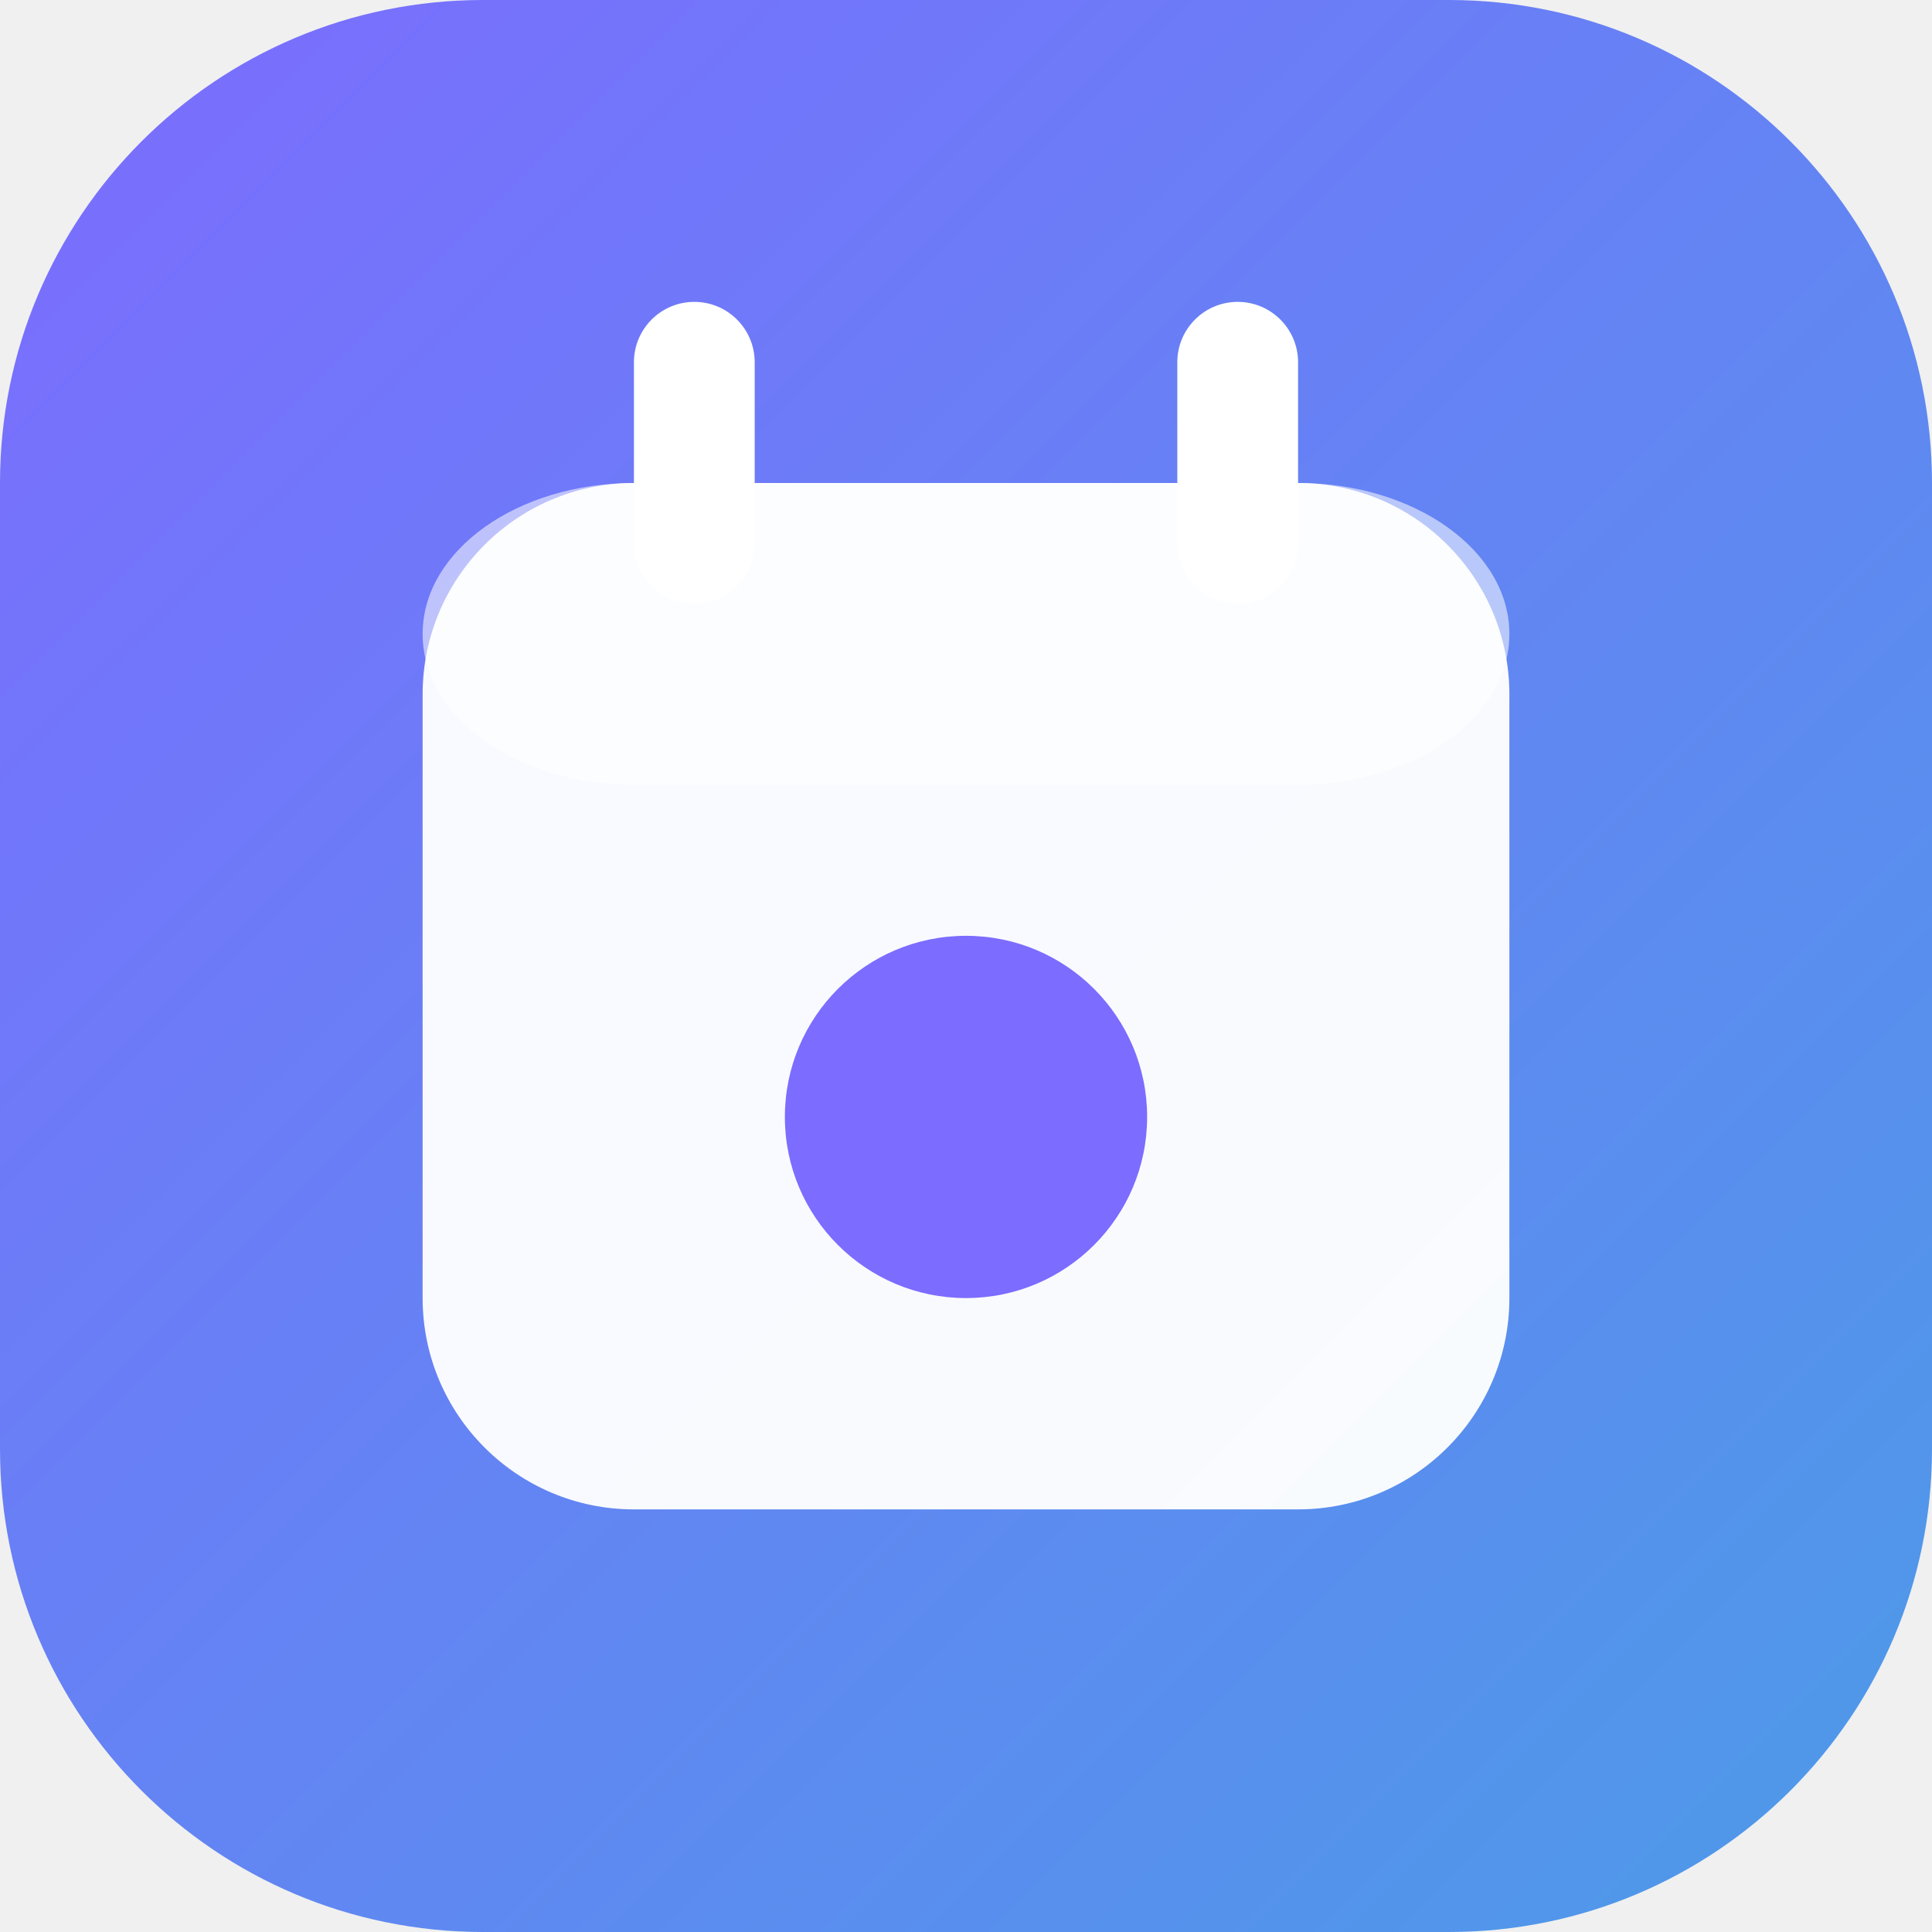
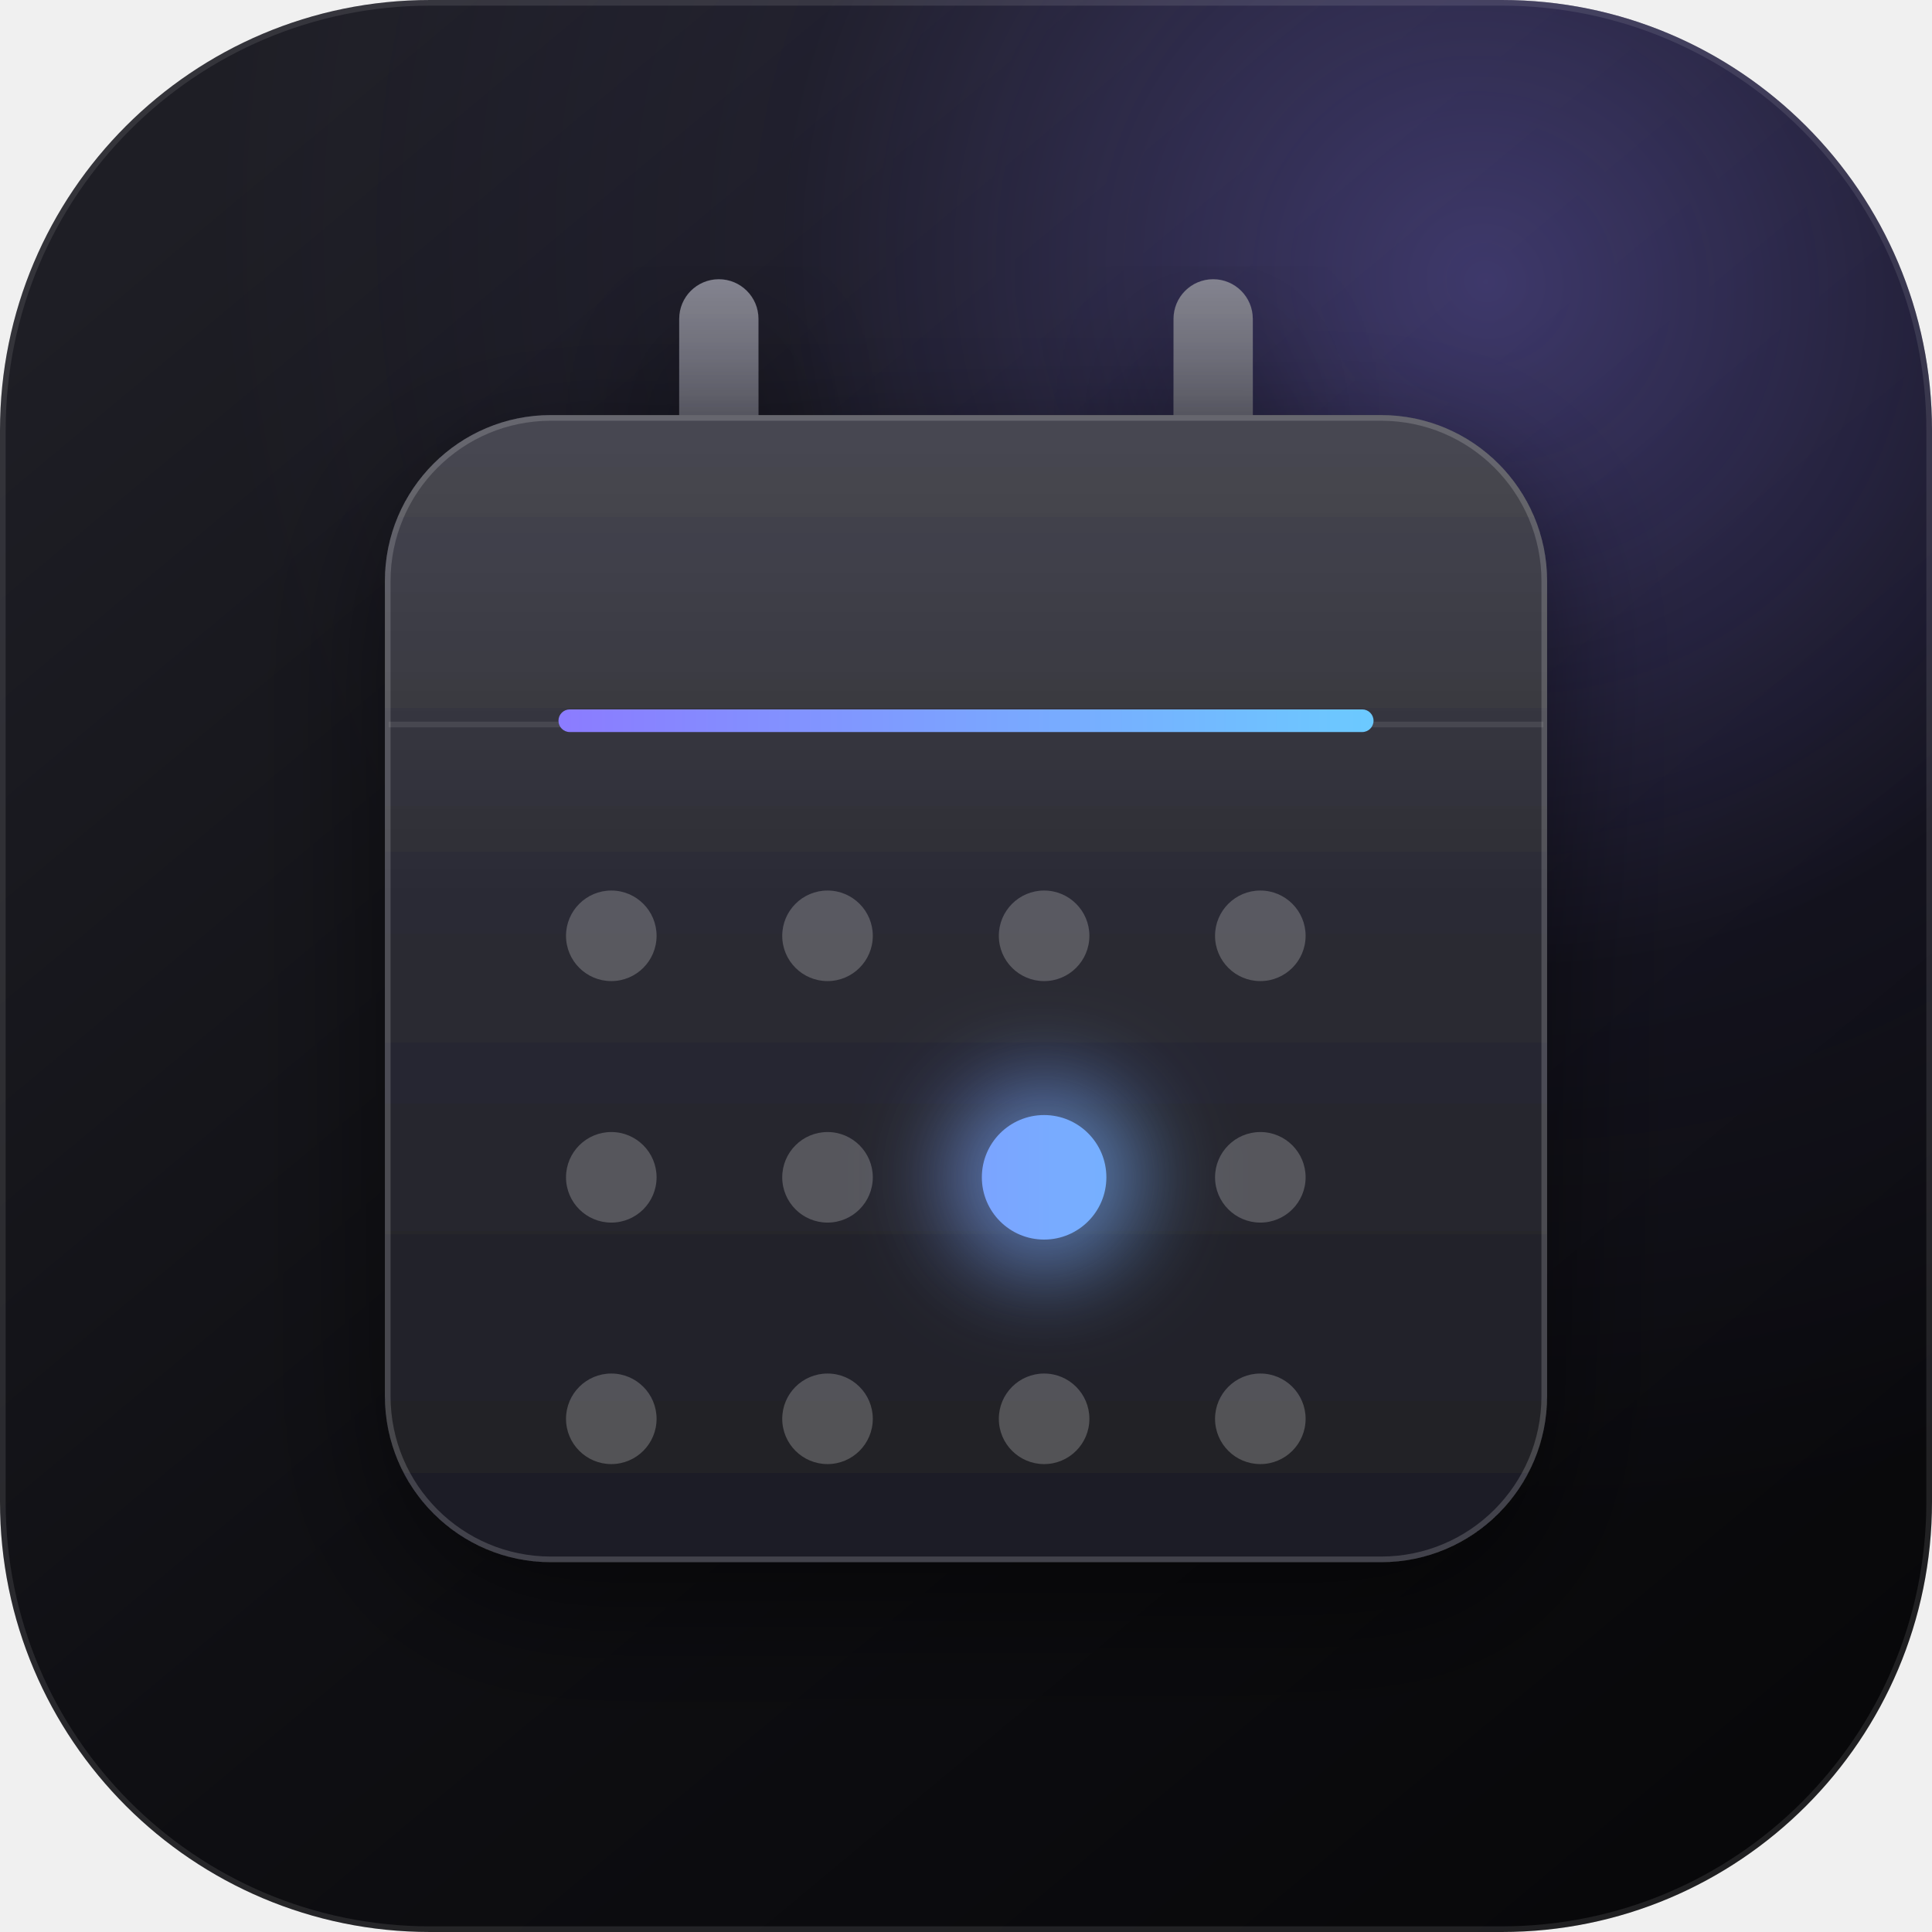
- <svg xmlns="http://www.w3.org/2000/svg" width="64" height="64" viewBox="0 0 64 64">
+ <svg xmlns="http://www.w3.org/2000/svg" width="512" height="512" viewBox="0 0 512 512" fill="none" role="img" aria-label="Datebook">
  <defs>
-     <linearGradient id="bg" x1="0" y1="0" x2="64" y2="64" gradientUnits="userSpaceOnUse">
-       <stop offset="0" stop-color="#7C6CFF" />
-       <stop offset="1" stop-color="#4C9BE8" />
+     <linearGradient id="tile" x1="72" y1="32" x2="452" y2="488" gradientUnits="userSpaceOnUse">
+       <stop offset="0" stop-color="#1e1e25" />
+       <stop offset="0.52" stop-color="#0f0f13" />
+       <stop offset="1" stop-color="#08080a" />
    </linearGradient>
+     <radialGradient id="glow" cx="0" cy="0" r="1" gradientUnits="userSpaceOnUse" gradientTransform="translate(392 74) rotate(122) scale(324 344)">
+       <stop offset="0" stop-color="#8b7cff" stop-opacity="0.36" />
+       <stop offset="0.55" stop-color="#8b7cff" stop-opacity="0.06" />
+       <stop offset="1" stop-color="#8b7cff" stop-opacity="0" />
+     </radialGradient>
+     <linearGradient id="card" x1="256" y1="110" x2="256" y2="414" gradientUnits="userSpaceOnUse">
+       <stop offset="0" stop-color="#35353f" />
+       <stop offset="1" stop-color="#1d1d24" />
+     </linearGradient>
+     <linearGradient id="accent" x1="150" y1="176" x2="362" y2="176" gradientUnits="userSpaceOnUse">
+       <stop offset="0" stop-color="#8b7cff" />
+       <stop offset="1" stop-color="#6cc9ff" />
+     </linearGradient>
+     <linearGradient id="ring" x1="0" y1="66" x2="0" y2="134" gradientUnits="userSpaceOnUse">
+       <stop offset="0" stop-color="#83838f" />
+       <stop offset="1" stop-color="#44444e" />
+     </linearGradient>
+     <linearGradient id="sheen" x1="256" y1="110" x2="256" y2="230" gradientUnits="userSpaceOnUse">
+       <stop offset="0" stop-color="#ffffff" stop-opacity="0.09" />
+       <stop offset="1" stop-color="#ffffff" stop-opacity="0" />
+     </linearGradient>
+     <filter id="cardShadow" x="-25%" y="-25%" width="150%" height="165%">
+       <feDropShadow dx="0" dy="12" stdDeviation="18" flood-color="#000000" flood-opacity="0.5" />
+     </filter>
+     <filter id="soft" x="-80%" y="-80%" width="260%" height="260%">
+       <feGaussianBlur stdDeviation="12" />
+     </filter>
  </defs>
-   <rect width="64" height="64" rx="16" fill="url(#bg)" />
-   <rect x="14" y="16" width="36" height="34" rx="7" fill="white" fill-opacity="0.96" />
-   <rect x="14" y="16" width="36" height="10" rx="7" fill="white" fill-opacity="0.55" />
-   <rect x="21" y="10" width="4" height="10" rx="2" fill="white" />
-   <rect x="39" y="10" width="4" height="10" rx="2" fill="white" />
-   <circle cx="32" cy="37" r="6" fill="#7C6CFF" />
+   <rect x="0" y="0" width="512" height="512" rx="114" fill="url(#tile)" />
+   <rect x="0" y="0" width="512" height="512" rx="114" fill="url(#glow)" />
+   <rect x="0.75" y="0.75" width="510.5" height="510.5" rx="113.25" stroke="#ffffff" stroke-opacity="0.10" stroke-width="1.5" />
+   <g transform="translate(0 8)">
+     <g filter="url(#cardShadow)">
+       <rect x="180" y="66" width="21" height="62" rx="10.5" fill="url(#ring)" />
+       <rect x="311" y="66" width="21" height="62" rx="10.5" fill="url(#ring)" />
+     </g>
+     <g filter="url(#cardShadow)">
+       <rect x="102" y="102" width="308" height="304" rx="44" fill="url(#card)" />
+     </g>
+     <rect x="102" y="102" width="308" height="304" rx="44" fill="url(#sheen)" />
+     <rect x="102.75" y="102.75" width="306.5" height="302.5" rx="43.25" stroke="#ffffff" stroke-opacity="0.17" stroke-width="1.5" />
+     <path d="M103 184 H409" stroke="#ffffff" stroke-opacity="0.09" stroke-width="1.5" />
+     <rect x="148" y="180" width="216" height="6" rx="3" fill="url(#accent)" />
+     <g fill="#ffffff" fill-opacity="0.22">
+       <circle cx="162" cy="240" r="12" />
+       <circle cx="219.3" cy="240" r="12" />
+       <circle cx="276.7" cy="240" r="12" />
+       <circle cx="334" cy="240" r="12" />
+       <circle cx="162" cy="304" r="12" />
+       <circle cx="219.3" cy="304" r="12" />
+       <circle cx="334" cy="304" r="12" />
+       <circle cx="162" cy="368" r="12" />
+       <circle cx="219.3" cy="368" r="12" />
+       <circle cx="276.7" cy="368" r="12" />
+       <circle cx="334" cy="368" r="12" />
+     </g>
+     <circle cx="276.7" cy="304" r="26" fill="url(#accent)" filter="url(#soft)" opacity="0.62" />
+     <circle cx="276.7" cy="304" r="16.5" fill="url(#accent)" />
+   </g>
</svg>
